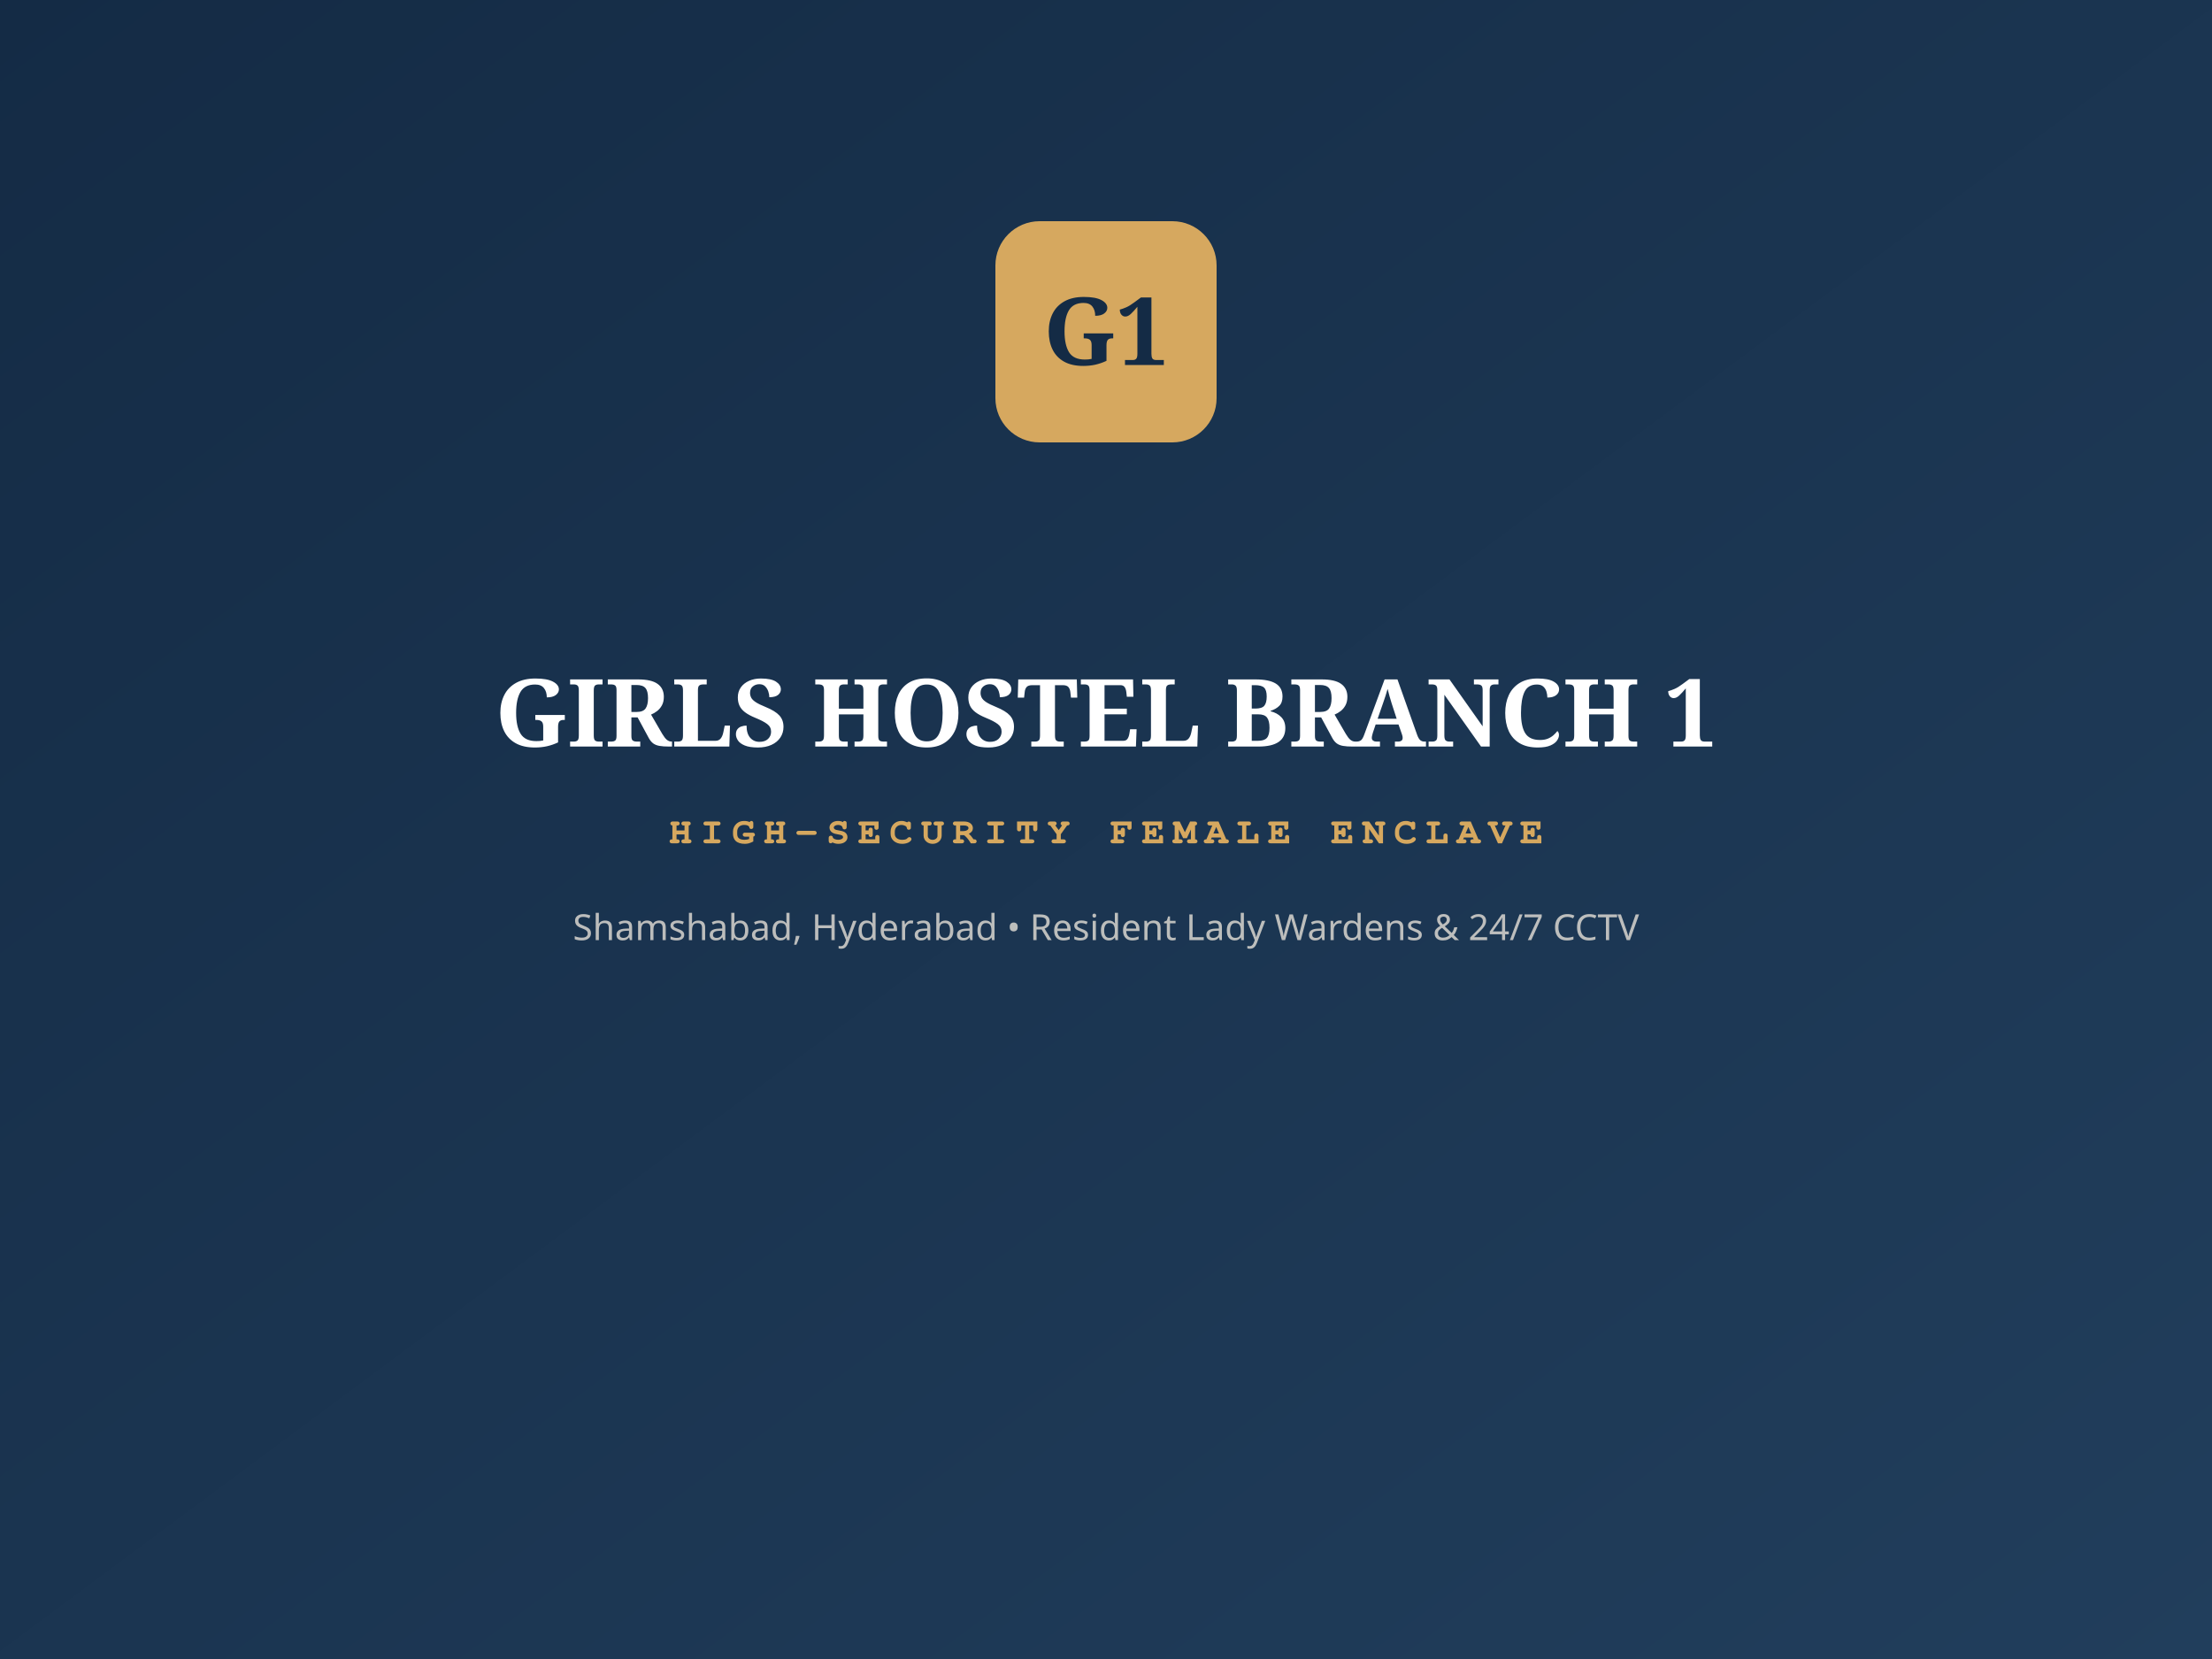
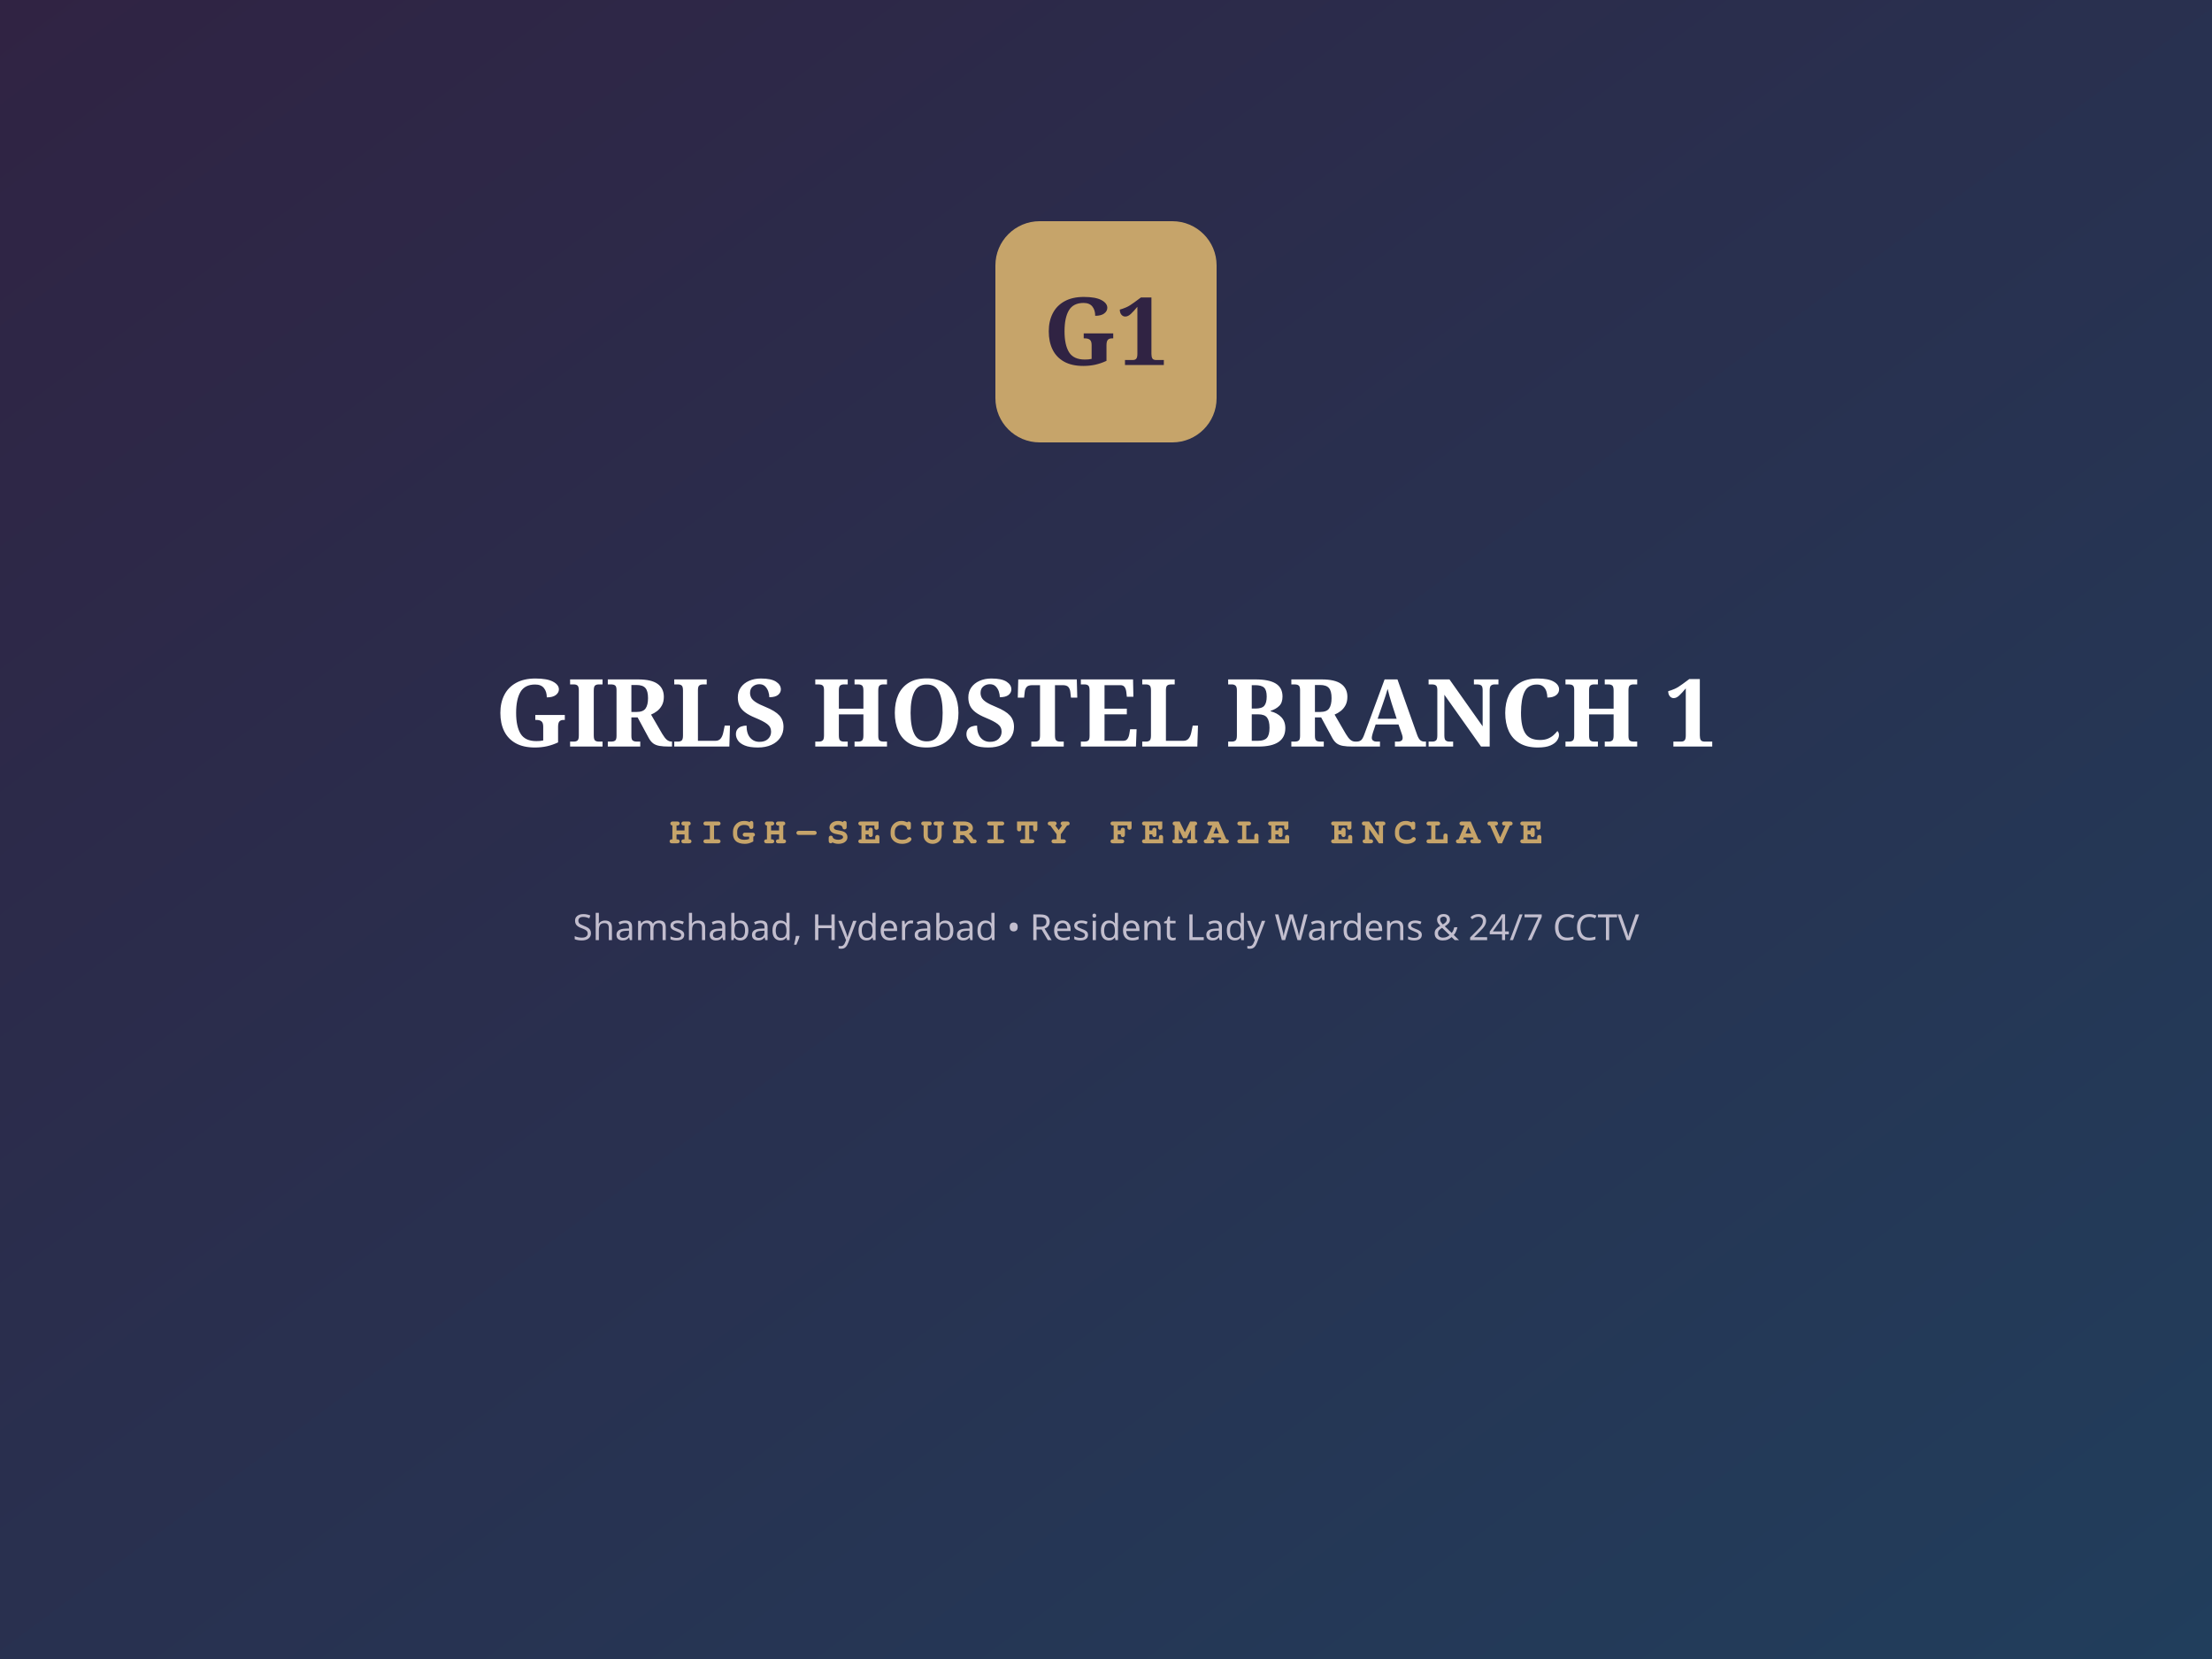
<svg xmlns="http://www.w3.org/2000/svg" viewBox="0 0 800 600" width="100%" height="100%">
  <defs>
    <linearGradient id="bg5" x1="0%" y1="0%" x2="100%" y2="100%">
-       <stop offset="0%" stop-color="#142B45" />
+       <stop offset="0%" stop-color="#302343" />
      <stop offset="100%" stop-color="#213E5C" />
    </linearGradient>
  </defs>
  <rect width="800" height="600" fill="url(#bg5)" />
  <g text-anchor="middle">
-     <rect x="360" y="80" width="80" height="80" rx="16" fill="#D6A85F" />
-     <text x="400" y="132" font-family="Georgia, serif" font-size="34" font-weight="bold" fill="#142B45">G1</text>
+     <rect x="360" y="80" width="80" height="80" rx="16" fill="#C6A46A" />
+     <text x="400" y="132" font-family="Georgia, serif" font-size="34" font-weight="bold" fill="#302343">G1</text>
    <text x="400" y="270" font-family="Georgia, serif" font-size="34" font-weight="bold" fill="#FFFFFF">GIRLS HOSTEL BRANCH 1</text>
-     <text x="400" y="305" font-family="Courier, monospace" font-size="14" font-weight="bold" fill="#D6A85F" letter-spacing="3">HIGH-SECURITY FEMALE ENCLAVE</text>
-     <text x="400" y="340" font-family="sans-serif" font-size="13" fill="#E5E0D7" opacity="0.8">Shamshabad, Hyderabad • Resident Lady Wardens &amp; 24/7 CCTV</text>
+     <text x="400" y="305" font-family="Courier, monospace" font-size="14" font-weight="bold" fill="#C6A46A" letter-spacing="3">HIGH-SECURITY FEMALE ENCLAVE</text>
+     <text x="400" y="340" font-family="sans-serif" font-size="13" fill="#E9E1ED" opacity="0.8">Shamshabad, Hyderabad • Resident Lady Wardens &amp; 24/7 CCTV</text>
  </g>
</svg>
